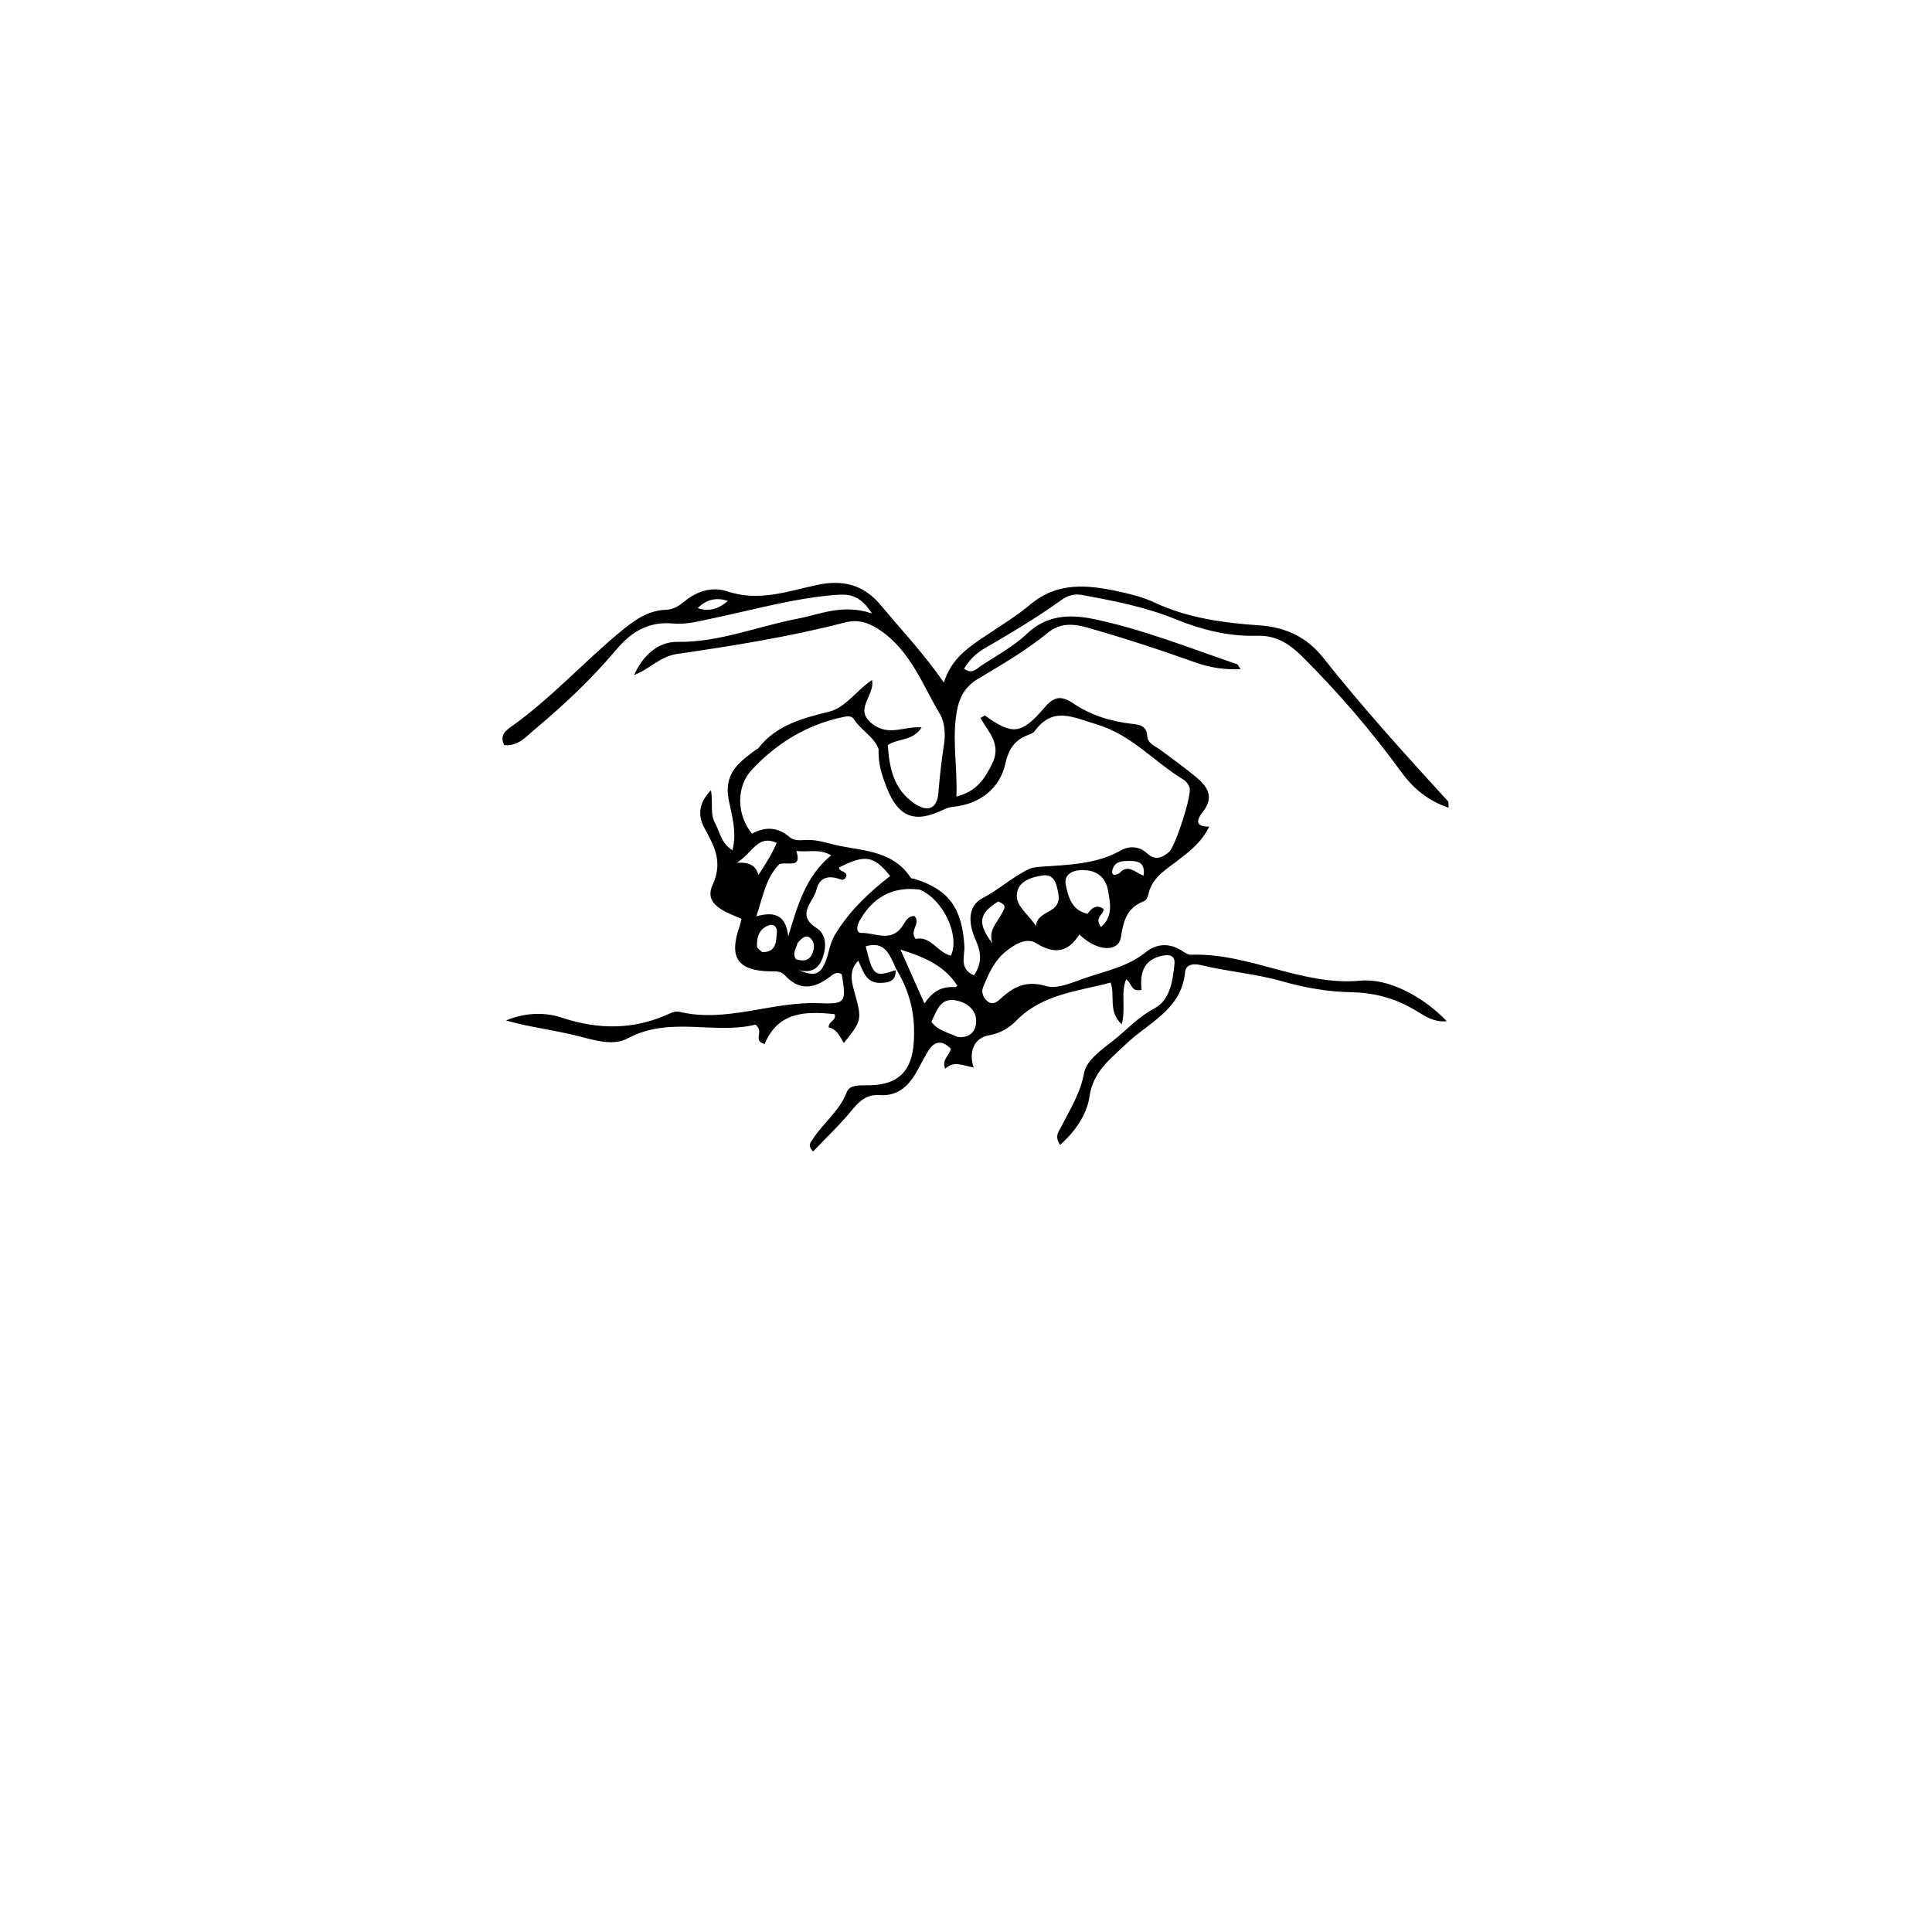
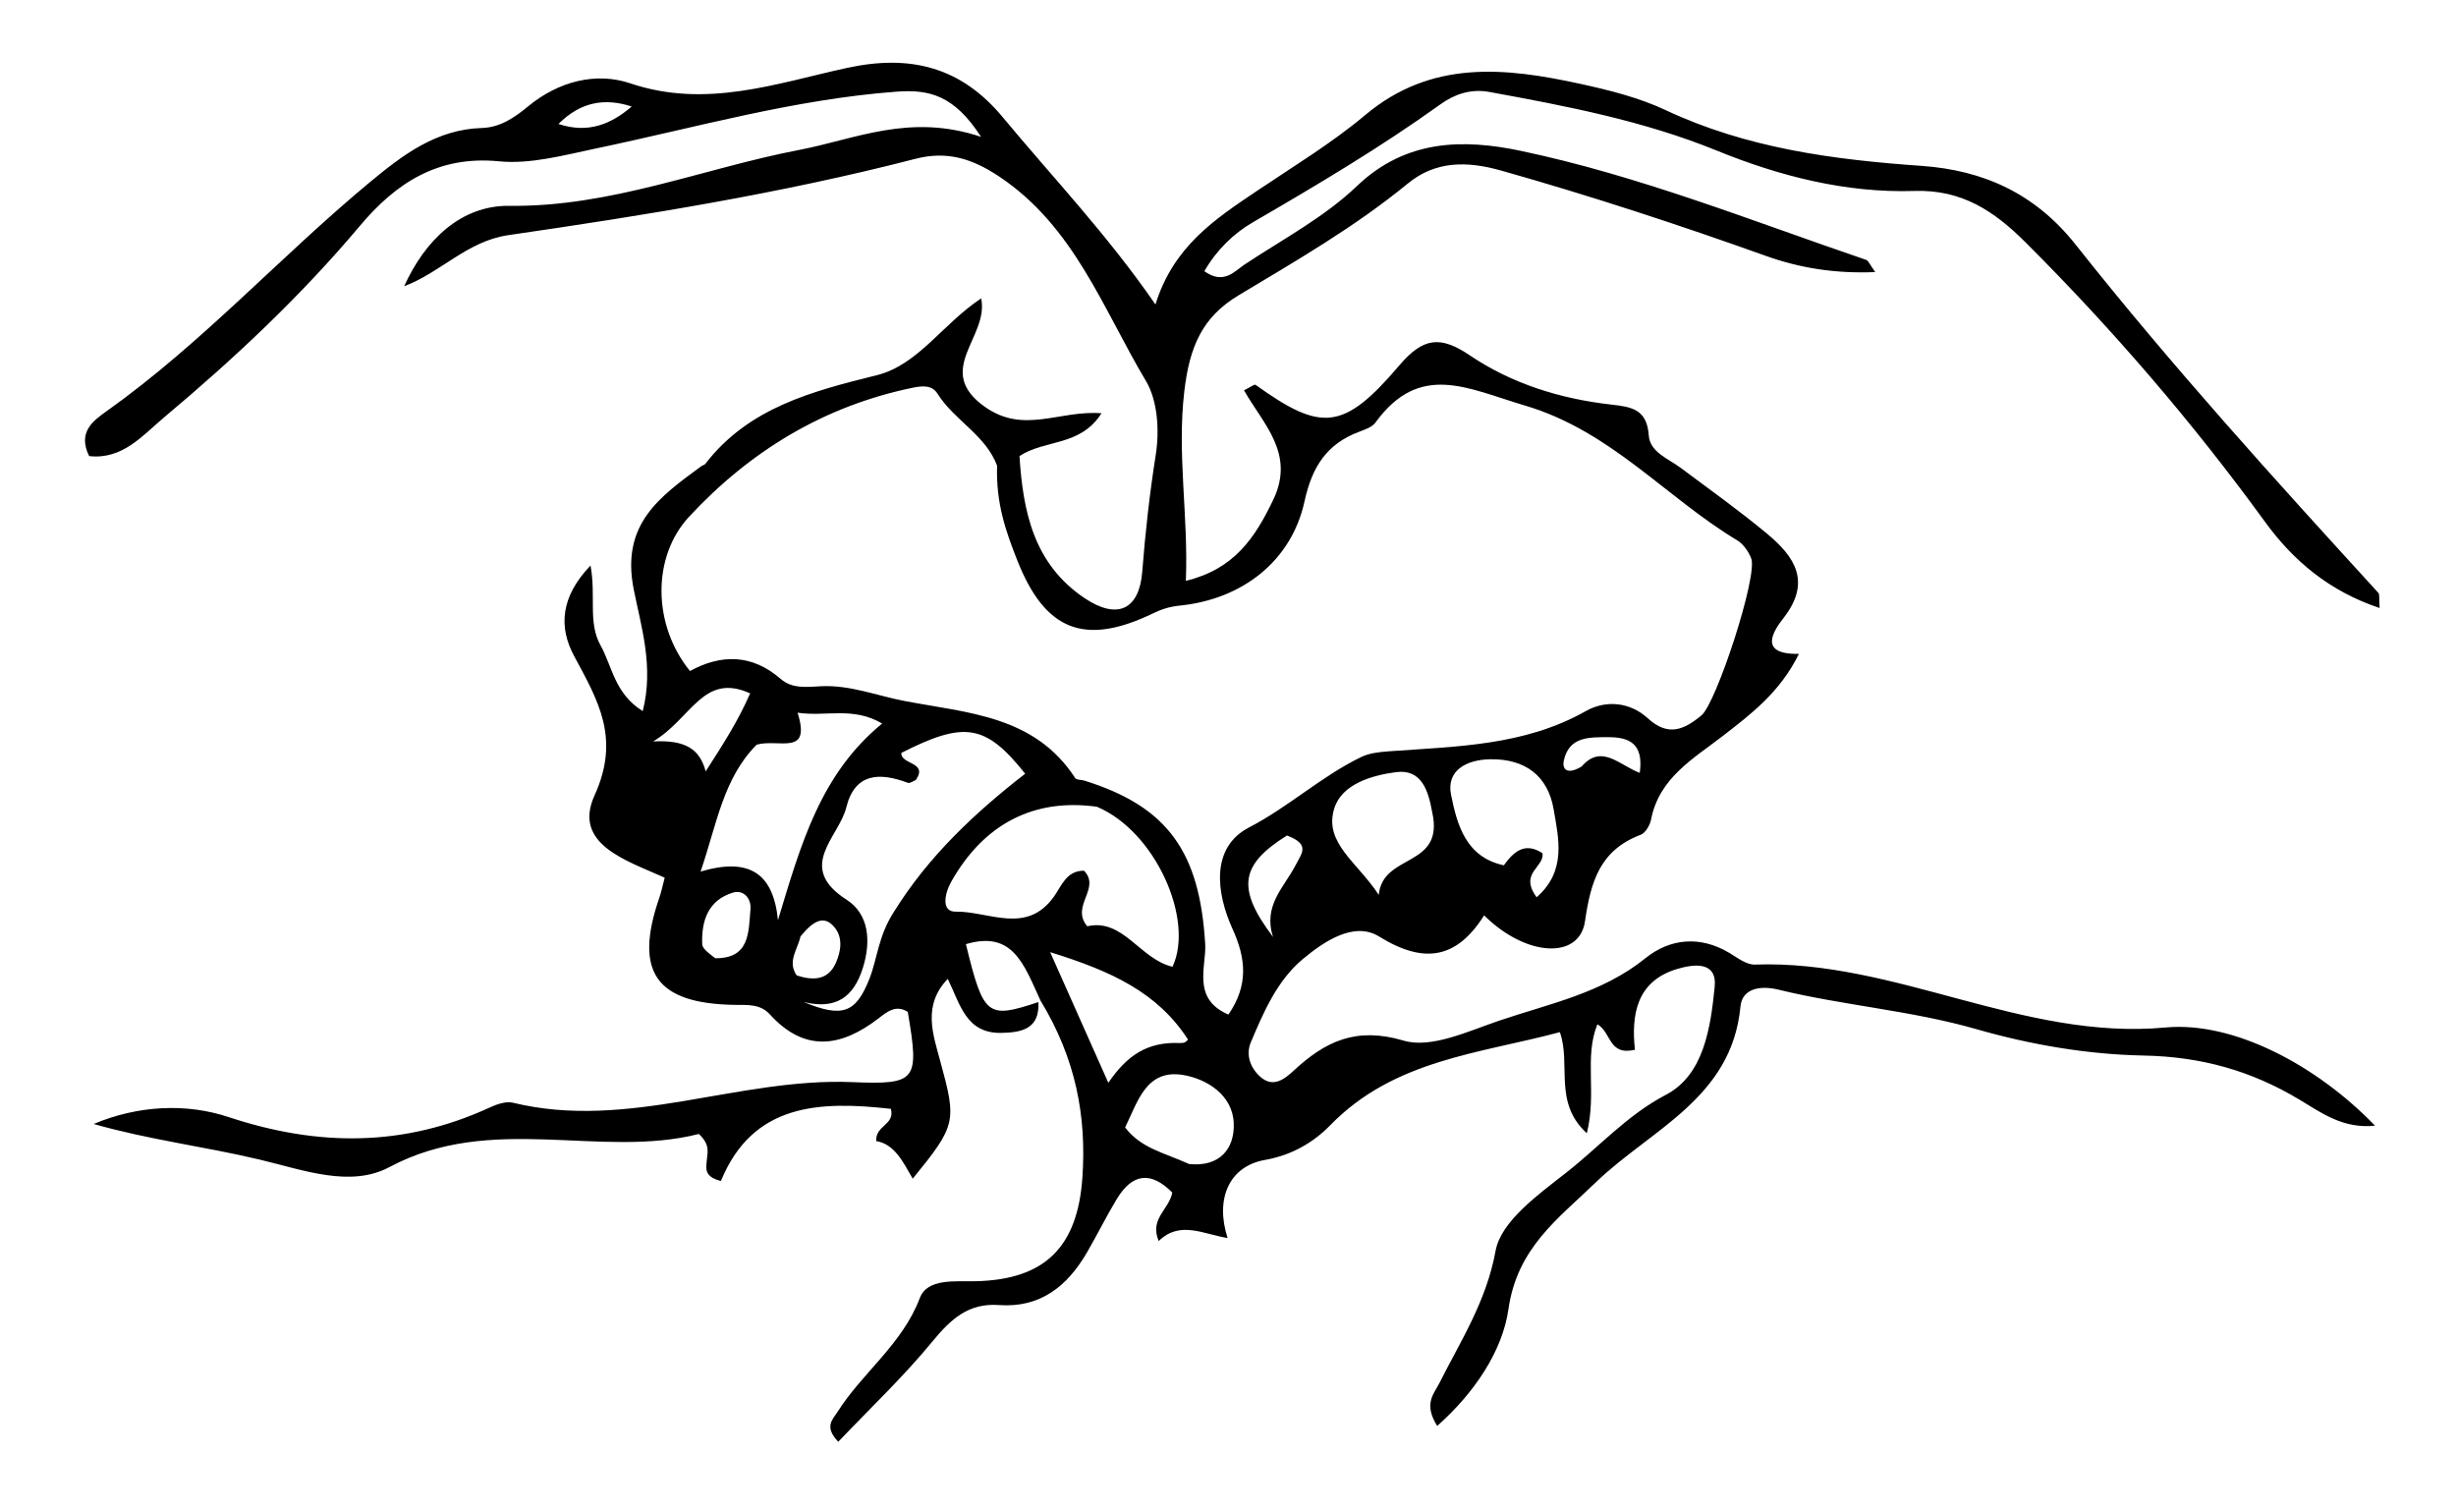
- <svg xmlns="http://www.w3.org/2000/svg" version="1.1" id="Layer_1" x="0px" y="0px" width="100%" viewBox="0 0 496 496" enable-background="new 0 0 496 496" xml:space="preserve">
+ <svg xmlns="http://www.w3.org/2000/svg" version="1.1" id="Layer_1" x="0px" y="0px" width="100%" viewBox="120 143 260 160" xml:space="preserve">
  <path fill="#000000" opacity="1" stroke="none" d=" M229.927,249.078   C230.078,251.925 228.162,252.298 225.998,252.339   C222.264,252.408 221.648,249.311 220.336,246.619   C217.656,249.401 218.748,252.422 219.541,255.336   C221.285,261.741 221.248,262.092 216.625,267.772   C215.59,265.988 214.701,264.108 212.756,263.789   C212.664,262.1 214.763,262.115 214.311,260.379   C206.769,259.538 199.703,259.771 196.319,268.016   C194.486,267.557 194.764,266.643 194.82,265.851   C194.877,265.043 195.24,264.204 193.984,263.038   C183.545,265.691 172.051,260.764 161.214,266.549   C157.102,268.744 152.133,266.859 147.532,265.762   C141.728,264.377 135.766,263.655 129.916,261.981   C134.649,259.993 139.724,259.768 144.209,261.252   C153.719,264.4 162.789,264.414 171.881,260.222   C172.617,259.882 173.572,259.554 174.3,259.731   C186.497,262.7 198.156,257.052 210.2,257.55   C217.085,257.834 217.329,257.399 216.102,250.117   C214.833,249.308 213.886,250.125 212.979,250.821   C209.018,253.858 205.177,254.427 201.501,250.38   C200.475,249.25 199.131,249.394 197.79,249.374   C189.427,249.246 187.079,245.874 189.813,237.988   C190.022,237.383 190.146,236.749 190.367,235.907   C186.369,234.106 180.579,232.383 182.943,227.194   C185.705,221.13 183.304,217.144 180.769,212.427   C179.12,209.357 179.354,206.154 182.514,202.867   C183.118,206.09 182.221,208.889 183.57,211.305   C184.817,213.538 185.05,216.409 188.041,218.278   C189.245,213.575 187.857,209.274 187.084,205.374   C185.715,198.459 189.864,195.573 194.239,192.353   C194.373,192.255 194.574,192.223 194.668,192.102   C199.268,186.147 205.954,184.426 212.82,182.717   C217.201,181.626 219.753,177.317 223.87,174.584   C224.728,178.691 218.803,182.174 224.238,186.049   C228.383,189.004 232.129,186.396 236.609,186.747   C234.37,190.279 230.641,189.496 227.925,191.279   C228.297,197.096 229.402,202.679 234.812,206.314   C238.258,208.63 240.61,207.576 240.923,203.503   C241.243,199.352 241.706,195.244 242.355,191.124   C242.751,188.611 242.565,185.43 241.317,183.339   C236.767,175.713 233.725,166.981 225.776,161.686   C222.909,159.776 220.236,158.952 216.913,159.811   C202.734,163.475 188.29,165.787 173.821,167.891   C169.435,168.529 166.687,171.838 162.787,173.299   C164.986,168.441 168.782,164.723 173.939,164.788   C184.699,164.925 194.436,160.819 204.67,158.857   C210.583,157.724 216.321,154.956 223.858,157.489   C221.013,153.072 218.364,152.45 214.934,152.702   C204.091,153.501 193.691,156.498 183.129,158.709   C179.731,159.42 176.183,160.405 172.82,160.075   C166.346,159.44 161.881,162.41 158.104,166.904   C151.858,174.335 144.823,180.934 137.411,187.148   C135.097,189.087 132.986,191.68 129.438,191.28   C128.197,188.765 129.831,187.561 131.263,186.543   C141.357,179.371 149.666,170.156 159.151,162.289   C162.661,159.378 166.213,156.692 171.006,156.55   C172.999,156.491 174.549,155.381 175.903,154.263   C179.162,151.571 183.139,150.613 186.71,151.818   C194.735,154.526 202.15,151.828 209.646,150.194   C216.385,148.725 221.748,150.094 226.17,155.426   C231.456,161.798 237.187,167.794 242.322,175.232   C244.225,169.065 248.669,166.162 253.081,163.196   C256.949,160.595 260.974,158.161 264.53,155.176   C271.521,149.31 279.317,150.136 287.269,151.87   C290.347,152.541 293.488,153.323 296.32,154.653   C304.932,158.697 314.098,159.906 323.412,160.558   C330.042,161.022 335.488,163.533 339.737,168.9   C349.848,181.67 360.788,193.733 371.775,205.75   C371.935,205.926 371.838,206.338 371.915,207.364   C366.597,205.583 362.797,202.388 359.764,198.217   C352.106,187.683 343.648,177.856 334.429,168.653   C331.099,165.329 327.677,163.053 322.663,163.214   C315.418,163.446 308.409,161.654 301.755,158.946   C293.974,155.778 285.849,154.229 277.668,152.734   C275.646,152.365 273.935,153.006 272.495,154.039   C266.13,158.608 259.416,162.594 252.649,166.521   C250.57,167.727 248.767,169.494 247.496,171.711   C249.573,173.178 250.674,171.715 251.796,170.973   C255.825,168.312 260.209,165.985 263.654,162.691   C268.851,157.723 274.96,157.704 280.952,158.96   C293.499,161.591 305.44,166.38 317.557,170.509   C317.805,170.594 317.94,171.006 318.516,171.801   C314.28,171.98 310.522,171.369 306.952,170.092   C297.704,166.785 288.385,163.729 278.931,161.059   C275.311,160.037 271.985,160.006 269.022,162.438   C263.457,167.005 257.255,170.578 251.116,174.264   C247.297,176.556 245.935,179.656 245.376,184.408   C244.589,191.103 245.812,197.493 245.539,204.486   C250.638,203.252 252.837,199.975 254.79,195.906   C257.148,190.993 253.697,187.867 251.695,184.317   C252.398,183.973 252.801,183.654 252.916,183.736   C259.876,188.73 262.22,188.628 268.133,181.683   C270.676,178.695 272.497,178.524 275.603,180.62   C280.065,183.631 285.2,185.218 290.554,185.826   C292.727,186.073 294.354,186.309 294.544,189.096   C294.664,190.867 296.613,191.547 297.936,192.534   C301.003,194.822 304.122,197.052 307.063,199.493   C309.974,201.909 311.806,204.577 308.813,208.417   C307.787,209.733 306.024,212.298 310.44,212.217   C308.438,216.28 305.398,218.572 302.383,220.905   C299.253,223.326 295.644,225.34 294.787,229.753   C294.67,230.353 294.198,231.171 293.691,231.364   C289.41,232.995 288.417,236.225 287.792,240.53   C287.202,244.592 281.566,244.309 277.115,239.898   C274.224,244.477 270.779,245.102 266.001,242.139   C263.34,240.489 260.133,242.68 257.919,244.525   C255.225,246.772 253.769,250.116 252.414,253.344   C251.867,254.649 252.351,256.032 253.421,256.987   C254.782,258.203 256,257.215 256.941,256.346   C260.293,253.247 263.53,251.66 268.587,253.156   C271.502,254.019 275.394,252.174 278.678,251.056   C283.988,249.249 289.584,248.152 294.174,244.446   C296.774,242.347 299.962,242.011 303.078,243.874   C303.93,244.384 304.888,245.139 305.774,245.108   C320.679,244.577 334.136,253.171 349.257,251.767   C356.469,251.097 365.27,255.778 371.427,262.16   C368.071,262.522 365.74,260.796 363.449,259.418   C358.328,256.337 353.008,254.851 346.91,254.736   C341.001,254.623 334.96,253.591 329.266,251.954   C322.342,249.964 315.198,249.452 308.262,247.759   C306.408,247.307 304.433,247.596 304.25,249.549   C303.336,259.271 294.742,262.559 288.957,268.143   C284.937,272.022 280.616,275.094 279.689,281.582   C279.052,286.039 276.082,290.454 272.148,293.946   C270.665,291.592 271.804,290.55 272.364,289.438   C274.647,284.904 277.355,280.755 278.327,275.411   C278.9,272.263 282.885,269.427 285.847,267.102   C289.326,264.371 292.243,261.049 296.365,258.888   C300.382,256.783 301.089,251.771 301.52,247.484   C301.796,244.738 299.338,245.034 297.521,245.581   C293.207,246.883 292.684,250.498 293.081,254.126   C290.254,254.778 290.62,252.302 289.107,251.428   C287.68,254.939 289.06,258.646 287.989,262.962   C284.404,259.694 286.344,255.693 285.132,252.258   C276.672,254.533 267.597,255.156 260.834,262.104   C259.071,263.915 256.77,265.285 253.916,265.787   C250.122,266.455 248.618,269.894 249.956,274.052   C247.403,273.655 244.917,272.167 242.664,274.373   C241.664,272.009 243.756,271.063 244.103,269.241   C241.88,267.003 239.908,267.139 238.217,269.939   C237.099,271.789 236.146,273.736 235.057,275.604   C232.986,279.159 230.116,281.468 225.755,281.149   C222.535,280.913 220.66,282.632 218.723,284.99   C215.649,288.734 212.101,292.089 208.741,295.622   C207.211,294.019 208.148,293.272 208.654,292.472   C211.304,288.285 215.518,285.307 217.375,280.407   C218.172,278.304 221.09,278.672 223.268,278.626   C230.595,278.473 234.08,275.031 234.586,267.644   C235.029,261.168 233.897,255.074 230.142,248.903   C228.386,245.069 227.213,241.47 222.253,242.945   C224.123,250.591 224.51,250.881 229.927,249.078  M225.555,192.294   C224.336,189.039 221.029,187.509 219.26,184.691   C218.673,183.755 217.694,183.822 216.589,184.051   C207.199,186 199.42,190.743 192.959,197.687   C188.997,201.946 189.077,209.152 193.043,214.031   C196.351,212.227 199.617,212.235 202.643,214.867   C203.896,215.957 205.473,215.711 206.956,215.642   C210.015,215.501 212.813,216.643 215.731,217.2   C222.477,218.488 229.532,218.746 233.828,225.371   C233.96,225.574 234.455,225.529 234.772,225.627   C243.661,228.389 247.01,233.219 247.587,242.943   C247.727,245.302 246.13,248.723 250.045,250.399   C252.182,247.295 251.904,244.465 250.489,241.355   C248.711,237.447 248.188,232.69 252.22,230.596   C256.443,228.402 259.883,225.18 264.095,223.139   C264.96,222.719 266.018,222.606 267,222.533   C274.14,222.01 281.336,221.971 287.878,218.275   C289.996,217.078 292.555,217.304 294.446,219.039   C296.591,221.006 298.282,220.254 300.125,218.726   C301.692,217.428 306.108,203.964 305.39,202.115   C305.106,201.384 304.555,200.587 303.901,200.194   C296.324,195.641 290.552,188.629 281.444,185.932   C275.335,184.123 270.311,181.275 265.603,187.738   C265.248,188.225 264.493,188.474 263.876,188.707   C260.44,190.001 258.893,192.428 258.098,196.081   C256.723,202.389 251.514,206.436 244.908,207.105   C243.882,207.209 243.036,207.459 242.115,207.905   C234.834,211.432 230.628,209.798 227.669,202.258   C226.518,199.323 225.424,196.335 225.555,192.294  M236.127,228.402   C229.459,227.468 224.165,230.215 220.719,236.303   C219.97,237.625 219.631,239.534 221.168,239.505   C224.641,239.439 228.669,242.005 231.579,237.904   C232.386,236.767 232.906,235.148 234.761,235.173   C236.572,237.059 233.292,238.903 235.099,241.054   C238.895,240.175 240.673,244.533 244.124,245.338   C246.46,240.399 242.348,231.026 236.127,228.402  M214.7,239.419   C218.308,233.635 223.208,229.032 228.529,224.903   C224.337,219.642 222.106,219.309 215.419,222.699   C215.339,223.965 218.295,223.63 216.954,225.567   C216.696,225.665 216.33,225.952 216.105,225.867   C213.114,224.738 210.492,224.817 209.59,228.47   C208.805,231.65 204.219,234.776 209.621,238.241   C211.982,239.755 212.24,242.61 211.346,245.458   C210.373,248.557 208.491,249.912 205.068,249.066   C209.192,250.774 210.61,250.23 212.041,246.612   C212.888,244.468 212.967,242.045 214.7,239.419  M200.102,221.828   C196.567,225.4 195.917,230.112 194.169,235.26   C199.333,233.736 201.865,235.44 202.358,240.406   C204.779,232.397 206.846,224.947 213.388,219.591   C210.291,217.766 207.437,218.892 204.435,218.445   C205.901,223.108 202.465,221.165 200.102,221.828  M279.2,234.599   C280.25,233.148 281.423,232.105 283.291,233.313   C283.519,234.832 280.776,235.394 282.675,237.982   C285.86,235.193 284.998,231.754 284.477,228.689   C283.873,225.131 281.464,223.312 277.755,223.373   C275.226,223.414 273.097,224.575 273.611,227.124   C274.247,230.278 275.164,233.736 279.2,234.599  M271.618,228.976   C271.209,226.757 270.536,224.378 267.789,224.737   C265.215,225.074 262.046,226.001 261.248,228.582   C260.125,232.219 263.661,234.231 265.959,237.726   C266.391,233.272 272.942,234.908 271.618,228.976  M244.92,253.413   C245.085,253.395 245.268,253.416 245.412,253.35   C245.554,253.285 245.777,253.056 245.76,253.031   C242.553,248.094 237.765,245.831 231.173,243.793   C233.512,249.045 235.237,252.918 237.331,257.622   C239.345,254.671 241.508,253.261 244.92,253.413  M245.881,266.22   C249.079,266.553 250.711,264.655 250.608,261.903   C250.495,258.883 247.714,257.208 245.261,256.796   C241.309,256.132 240.425,259.699 239.108,262.348   C240.799,264.559 243.171,264.992 245.881,266.22  M199.412,216.396   C194.423,214.15 193.225,219.069 189.142,221.486   C192.539,221.311 194.064,222.266 194.707,224.652   C196.589,221.726 198.157,219.289 199.412,216.396  M256.244,231.443   C251.284,234.549 250.879,237.033 254.771,242.189   C253.671,238.846 255.976,236.886 257.149,234.597   C257.804,233.317 258.743,232.396 256.244,231.443  M195.718,244.437   C199.412,244.47 199.237,241.644 199.447,239.232   C199.545,238.117 198.723,237.151 197.599,237.489   C194.979,238.279 194.246,240.445 194.338,242.942   C194.353,243.358 194.821,243.757 195.718,244.437  M204.74,242.131   C204.46,243.483 203.312,244.76 204.341,246.256   C206.089,246.823 207.67,246.781 208.492,244.918   C209.018,243.726 209.257,242.284 208.363,241.184   C207.237,239.799 206.083,240.482 204.74,242.131  M287.441,224.135   C289.545,221.704 291.448,224.007 293.588,224.816   C294.027,221.69 292.452,221.026 290.234,221.035   C288.257,221.043 286.122,220.95 285.553,223.493   C285.35,224.399 285.867,225.084 287.441,224.135  M186.871,154.274   C183.962,153.325 181.43,153.815 179.119,156.123   C182.287,157.184 184.753,156.105 186.871,154.274  z" />
</svg>
